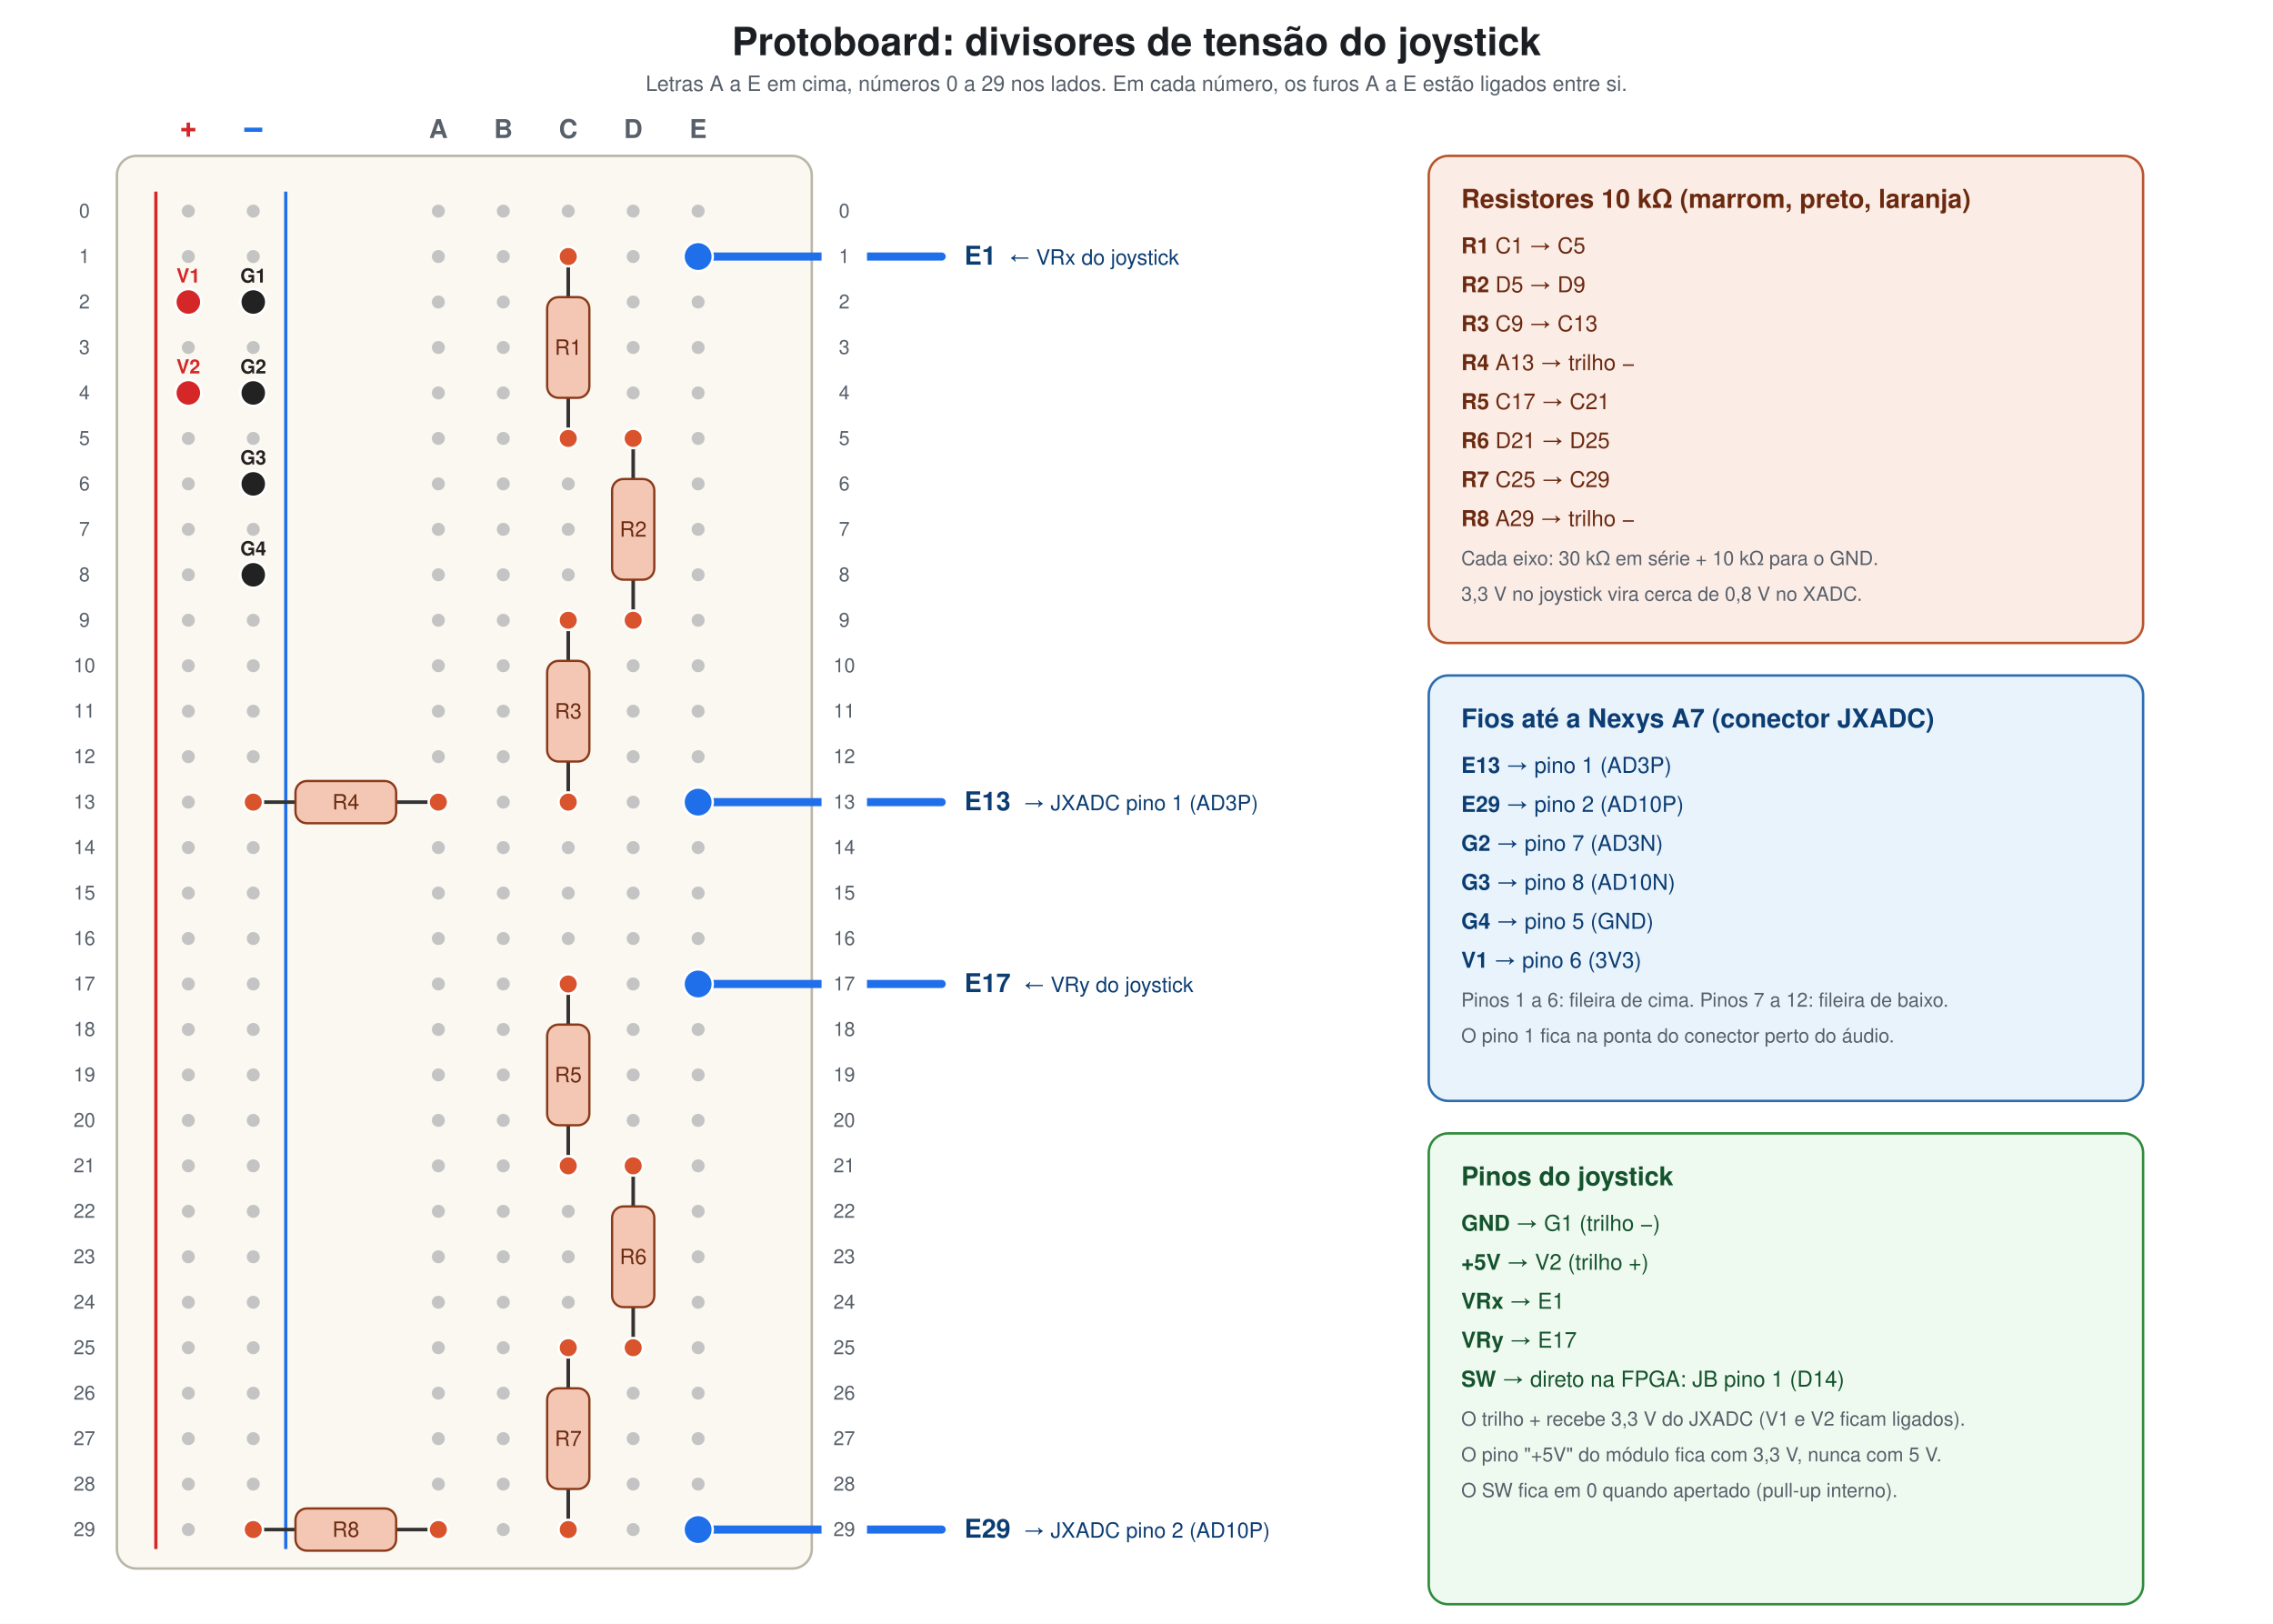
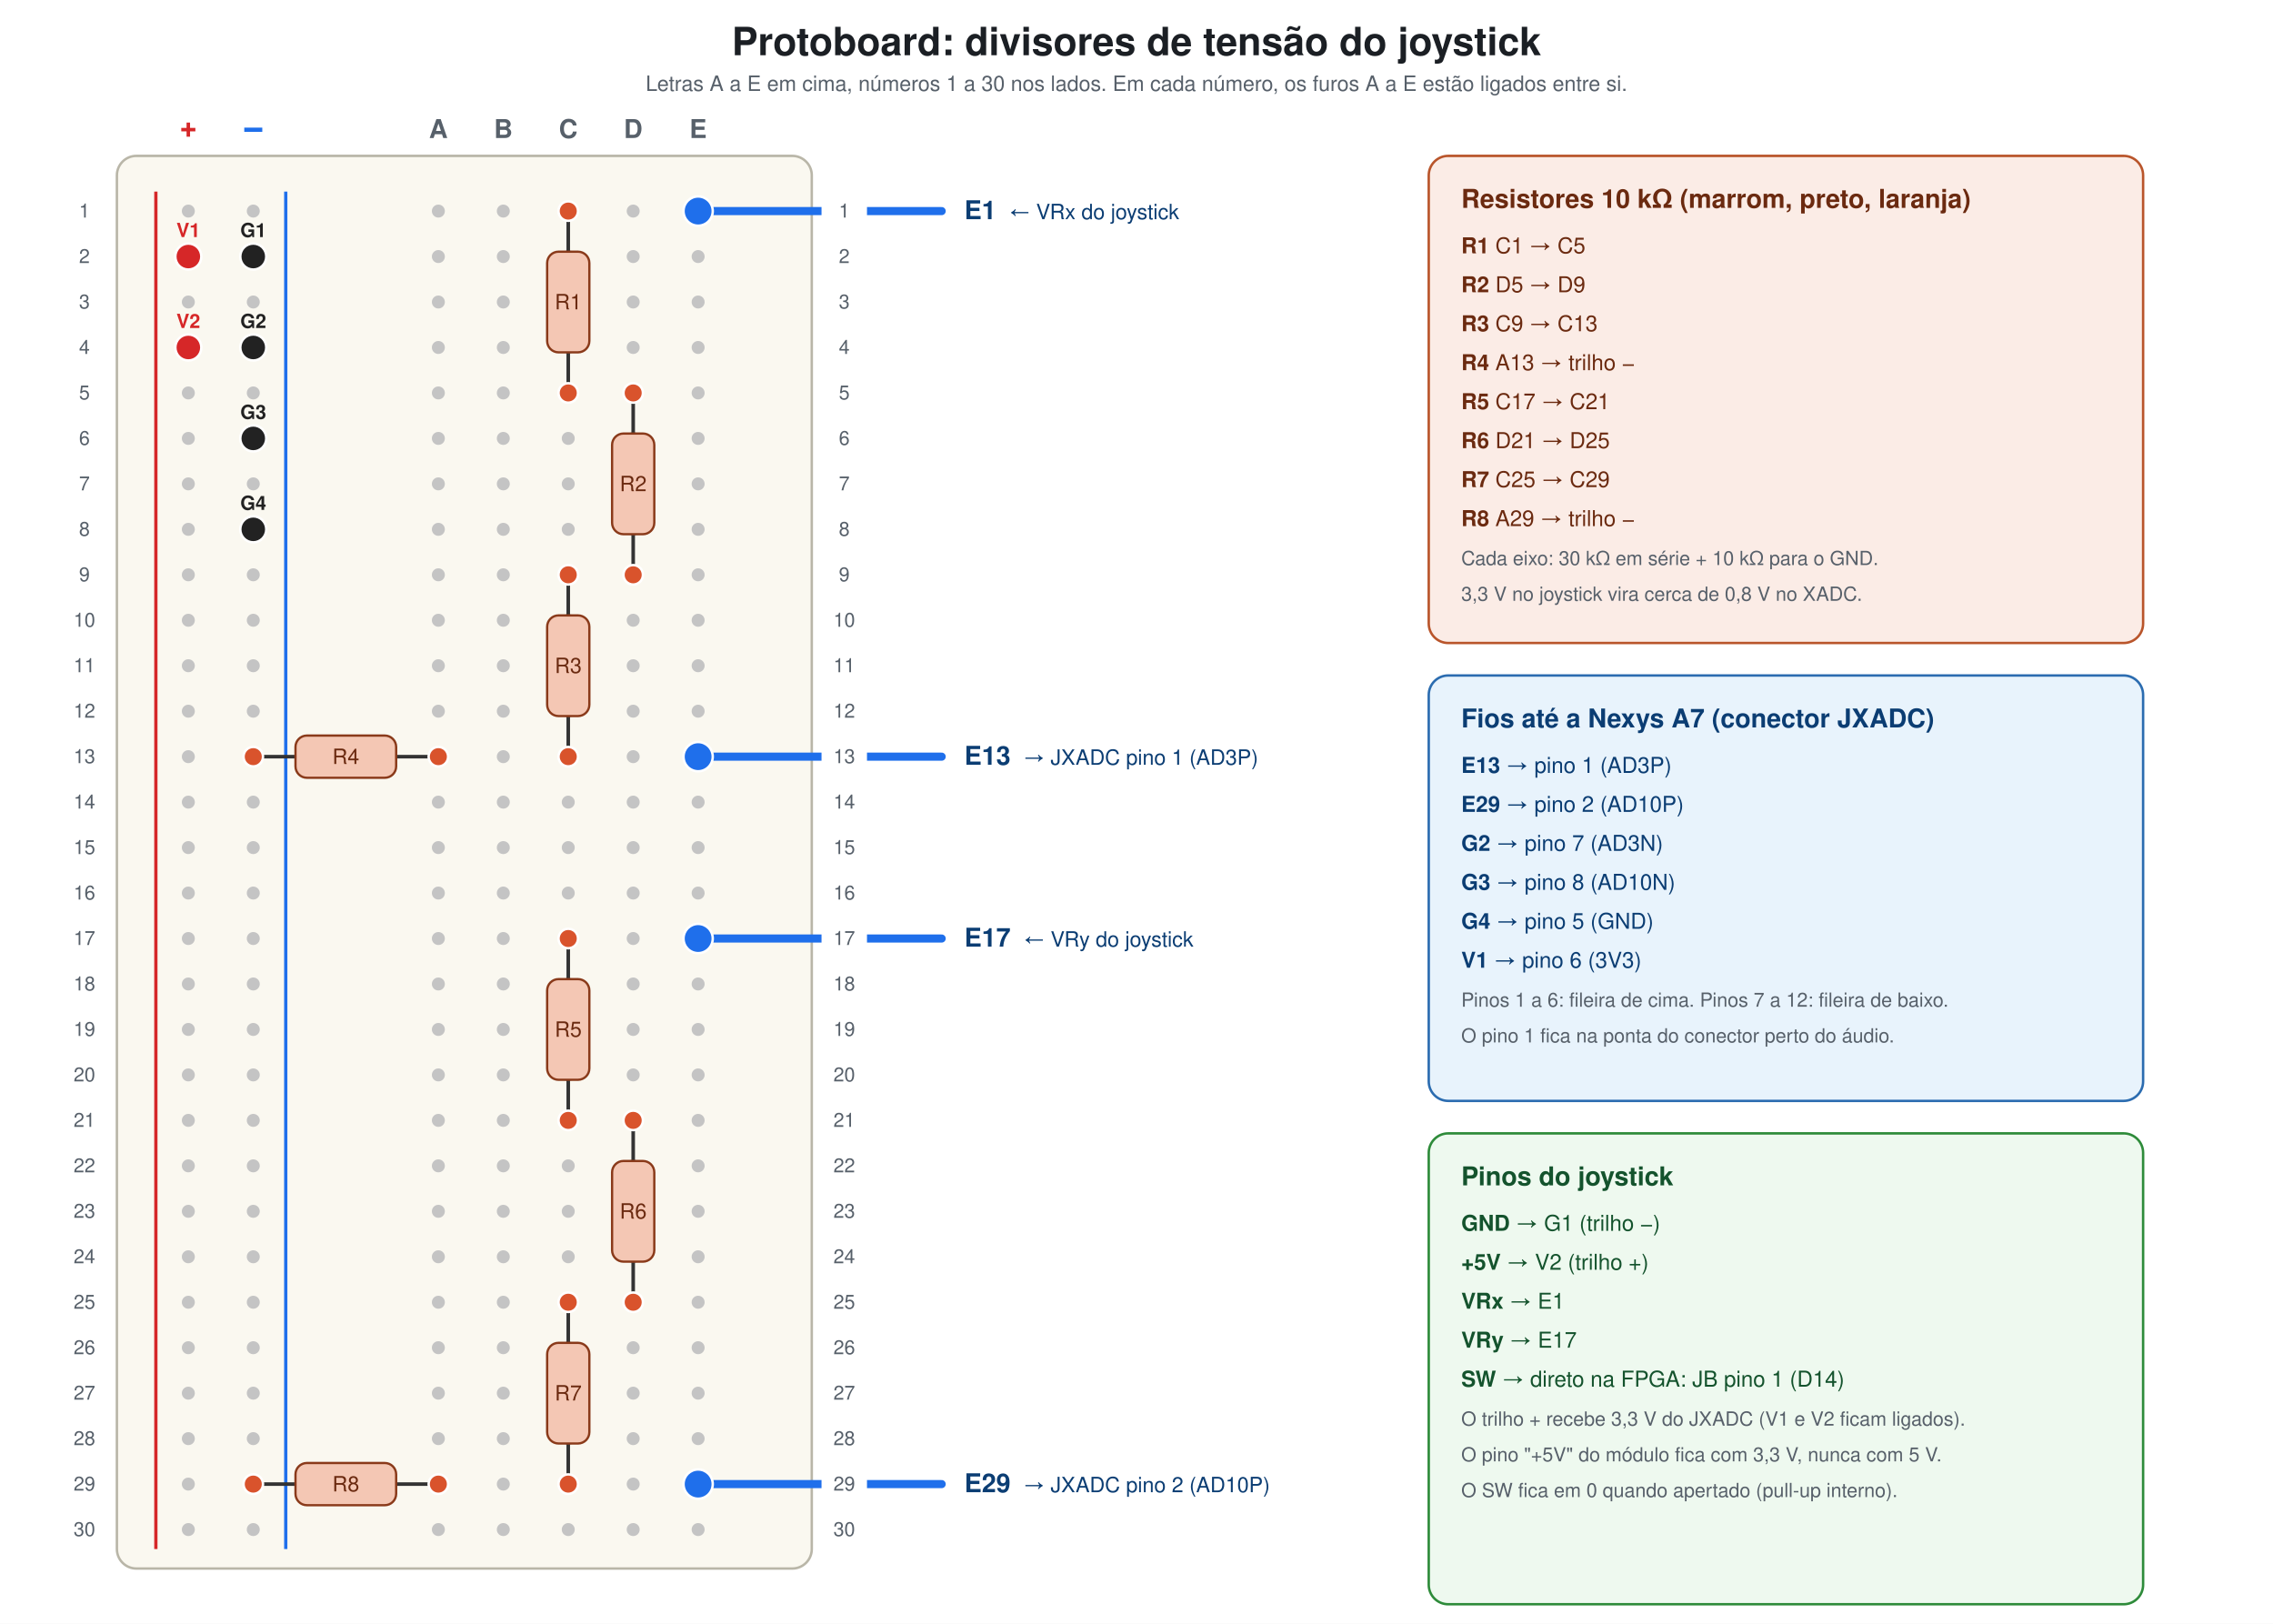
<svg xmlns="http://www.w3.org/2000/svg" viewBox="0 0 1400 1000" width="1400" height="1000" font-family="Segoe UI, Helvetica, Arial, sans-serif">
  <rect width="1400" height="1000" fill="#ffffff" />
  <text x="700.0" y="34" text-anchor="middle" font-size="24" font-weight="700" fill="#1b1f24">Protoboard: divisores de tensão do joystick</text>
-   <text x="700.0" y="56" text-anchor="middle" font-size="13" fill="#57606a">Letras A a E em cima, números 0 a 29 nos lados. Em cada número, os furos A a E estão ligados entre si.</text>
+   <text x="700.0" y="56" text-anchor="middle" font-size="13" fill="#57606a">Letras A a E em cima, números 1 a 30 nos lados. Em cada número, os furos A a E estão ligados entre si.</text>
  <rect x="72" y="96" width="428" height="870" rx="12" fill="#faf8f0" stroke="#b9b6a8" stroke-width="1.5" />
  <line x1="96" y1="118" x2="96" y2="954" stroke="#d62728" stroke-width="2" />
  <line x1="176" y1="118" x2="176" y2="954" stroke="#1f6feb" stroke-width="2" />
  <text x="116" y="84" text-anchor="middle" font-size="18" font-weight="700" fill="#d62728">+</text>
  <text x="156" y="85" text-anchor="middle" font-size="22" font-weight="700" fill="#1f6feb">−</text>
  <text x="270" y="85" text-anchor="middle" font-size="16" font-weight="700" fill="#57606a">A</text>
  <text x="310" y="85" text-anchor="middle" font-size="16" font-weight="700" fill="#57606a">B</text>
  <text x="350" y="85" text-anchor="middle" font-size="16" font-weight="700" fill="#57606a">C</text>
  <text x="390" y="85" text-anchor="middle" font-size="16" font-weight="700" fill="#57606a">D</text>
  <text x="430" y="85" text-anchor="middle" font-size="16" font-weight="700" fill="#57606a">E</text>
  <circle cx="116" cy="130" r="4" fill="#c4c4c4" />
  <circle cx="156" cy="130" r="4" fill="#c4c4c4" />
  <circle cx="270" cy="130" r="4" fill="#c4c4c4" />
  <circle cx="310" cy="130" r="4" fill="#c4c4c4" />
  <circle cx="350" cy="130" r="4" fill="#c4c4c4" />
  <circle cx="390" cy="130" r="4" fill="#c4c4c4" />
  <circle cx="430" cy="130" r="4" fill="#c4c4c4" />
-   <text x="52" y="134" text-anchor="middle" font-size="12" fill="#57606a">0</text>
+   <text x="52" y="134" text-anchor="middle" font-size="12" fill="#57606a">1</text>
  <circle cx="116" cy="158" r="4" fill="#c4c4c4" />
  <circle cx="156" cy="158" r="4" fill="#c4c4c4" />
  <circle cx="270" cy="158" r="4" fill="#c4c4c4" />
  <circle cx="310" cy="158" r="4" fill="#c4c4c4" />
  <circle cx="350" cy="158" r="4" fill="#c4c4c4" />
  <circle cx="390" cy="158" r="4" fill="#c4c4c4" />
  <circle cx="430" cy="158" r="4" fill="#c4c4c4" />
-   <text x="52" y="162" text-anchor="middle" font-size="12" fill="#57606a">1</text>
+   <text x="52" y="162" text-anchor="middle" font-size="12" fill="#57606a">2</text>
  <circle cx="116" cy="186" r="4" fill="#c4c4c4" />
  <circle cx="156" cy="186" r="4" fill="#c4c4c4" />
  <circle cx="270" cy="186" r="4" fill="#c4c4c4" />
  <circle cx="310" cy="186" r="4" fill="#c4c4c4" />
  <circle cx="350" cy="186" r="4" fill="#c4c4c4" />
  <circle cx="390" cy="186" r="4" fill="#c4c4c4" />
  <circle cx="430" cy="186" r="4" fill="#c4c4c4" />
-   <text x="52" y="190" text-anchor="middle" font-size="12" fill="#57606a">2</text>
+   <text x="52" y="190" text-anchor="middle" font-size="12" fill="#57606a">3</text>
  <circle cx="116" cy="214" r="4" fill="#c4c4c4" />
  <circle cx="156" cy="214" r="4" fill="#c4c4c4" />
  <circle cx="270" cy="214" r="4" fill="#c4c4c4" />
  <circle cx="310" cy="214" r="4" fill="#c4c4c4" />
  <circle cx="350" cy="214" r="4" fill="#c4c4c4" />
  <circle cx="390" cy="214" r="4" fill="#c4c4c4" />
  <circle cx="430" cy="214" r="4" fill="#c4c4c4" />
-   <text x="52" y="218" text-anchor="middle" font-size="12" fill="#57606a">3</text>
+   <text x="52" y="218" text-anchor="middle" font-size="12" fill="#57606a">4</text>
  <circle cx="116" cy="242" r="4" fill="#c4c4c4" />
  <circle cx="156" cy="242" r="4" fill="#c4c4c4" />
  <circle cx="270" cy="242" r="4" fill="#c4c4c4" />
  <circle cx="310" cy="242" r="4" fill="#c4c4c4" />
  <circle cx="350" cy="242" r="4" fill="#c4c4c4" />
  <circle cx="390" cy="242" r="4" fill="#c4c4c4" />
  <circle cx="430" cy="242" r="4" fill="#c4c4c4" />
-   <text x="52" y="246" text-anchor="middle" font-size="12" fill="#57606a">4</text>
+   <text x="52" y="246" text-anchor="middle" font-size="12" fill="#57606a">5</text>
  <circle cx="116" cy="270" r="4" fill="#c4c4c4" />
  <circle cx="156" cy="270" r="4" fill="#c4c4c4" />
  <circle cx="270" cy="270" r="4" fill="#c4c4c4" />
  <circle cx="310" cy="270" r="4" fill="#c4c4c4" />
  <circle cx="350" cy="270" r="4" fill="#c4c4c4" />
  <circle cx="390" cy="270" r="4" fill="#c4c4c4" />
  <circle cx="430" cy="270" r="4" fill="#c4c4c4" />
-   <text x="52" y="274" text-anchor="middle" font-size="12" fill="#57606a">5</text>
+   <text x="52" y="274" text-anchor="middle" font-size="12" fill="#57606a">6</text>
  <circle cx="116" cy="298" r="4" fill="#c4c4c4" />
  <circle cx="156" cy="298" r="4" fill="#c4c4c4" />
  <circle cx="270" cy="298" r="4" fill="#c4c4c4" />
  <circle cx="310" cy="298" r="4" fill="#c4c4c4" />
  <circle cx="350" cy="298" r="4" fill="#c4c4c4" />
  <circle cx="390" cy="298" r="4" fill="#c4c4c4" />
  <circle cx="430" cy="298" r="4" fill="#c4c4c4" />
-   <text x="52" y="302" text-anchor="middle" font-size="12" fill="#57606a">6</text>
+   <text x="52" y="302" text-anchor="middle" font-size="12" fill="#57606a">7</text>
  <circle cx="116" cy="326" r="4" fill="#c4c4c4" />
  <circle cx="156" cy="326" r="4" fill="#c4c4c4" />
  <circle cx="270" cy="326" r="4" fill="#c4c4c4" />
  <circle cx="310" cy="326" r="4" fill="#c4c4c4" />
  <circle cx="350" cy="326" r="4" fill="#c4c4c4" />
  <circle cx="390" cy="326" r="4" fill="#c4c4c4" />
  <circle cx="430" cy="326" r="4" fill="#c4c4c4" />
-   <text x="52" y="330" text-anchor="middle" font-size="12" fill="#57606a">7</text>
+   <text x="52" y="330" text-anchor="middle" font-size="12" fill="#57606a">8</text>
  <circle cx="116" cy="354" r="4" fill="#c4c4c4" />
  <circle cx="156" cy="354" r="4" fill="#c4c4c4" />
  <circle cx="270" cy="354" r="4" fill="#c4c4c4" />
  <circle cx="310" cy="354" r="4" fill="#c4c4c4" />
  <circle cx="350" cy="354" r="4" fill="#c4c4c4" />
  <circle cx="390" cy="354" r="4" fill="#c4c4c4" />
  <circle cx="430" cy="354" r="4" fill="#c4c4c4" />
-   <text x="52" y="358" text-anchor="middle" font-size="12" fill="#57606a">8</text>
+   <text x="52" y="358" text-anchor="middle" font-size="12" fill="#57606a">9</text>
  <circle cx="116" cy="382" r="4" fill="#c4c4c4" />
  <circle cx="156" cy="382" r="4" fill="#c4c4c4" />
  <circle cx="270" cy="382" r="4" fill="#c4c4c4" />
  <circle cx="310" cy="382" r="4" fill="#c4c4c4" />
  <circle cx="350" cy="382" r="4" fill="#c4c4c4" />
  <circle cx="390" cy="382" r="4" fill="#c4c4c4" />
  <circle cx="430" cy="382" r="4" fill="#c4c4c4" />
-   <text x="52" y="386" text-anchor="middle" font-size="12" fill="#57606a">9</text>
+   <text x="52" y="386" text-anchor="middle" font-size="12" fill="#57606a">10</text>
  <circle cx="116" cy="410" r="4" fill="#c4c4c4" />
  <circle cx="156" cy="410" r="4" fill="#c4c4c4" />
  <circle cx="270" cy="410" r="4" fill="#c4c4c4" />
  <circle cx="310" cy="410" r="4" fill="#c4c4c4" />
  <circle cx="350" cy="410" r="4" fill="#c4c4c4" />
  <circle cx="390" cy="410" r="4" fill="#c4c4c4" />
  <circle cx="430" cy="410" r="4" fill="#c4c4c4" />
-   <text x="52" y="414" text-anchor="middle" font-size="12" fill="#57606a">10</text>
+   <text x="52" y="414" text-anchor="middle" font-size="12" fill="#57606a">11</text>
  <circle cx="116" cy="438" r="4" fill="#c4c4c4" />
  <circle cx="156" cy="438" r="4" fill="#c4c4c4" />
  <circle cx="270" cy="438" r="4" fill="#c4c4c4" />
  <circle cx="310" cy="438" r="4" fill="#c4c4c4" />
  <circle cx="350" cy="438" r="4" fill="#c4c4c4" />
  <circle cx="390" cy="438" r="4" fill="#c4c4c4" />
  <circle cx="430" cy="438" r="4" fill="#c4c4c4" />
-   <text x="52" y="442" text-anchor="middle" font-size="12" fill="#57606a">11</text>
+   <text x="52" y="442" text-anchor="middle" font-size="12" fill="#57606a">12</text>
  <circle cx="116" cy="466" r="4" fill="#c4c4c4" />
  <circle cx="156" cy="466" r="4" fill="#c4c4c4" />
  <circle cx="270" cy="466" r="4" fill="#c4c4c4" />
  <circle cx="310" cy="466" r="4" fill="#c4c4c4" />
  <circle cx="350" cy="466" r="4" fill="#c4c4c4" />
  <circle cx="390" cy="466" r="4" fill="#c4c4c4" />
  <circle cx="430" cy="466" r="4" fill="#c4c4c4" />
-   <text x="52" y="470" text-anchor="middle" font-size="12" fill="#57606a">12</text>
+   <text x="52" y="470" text-anchor="middle" font-size="12" fill="#57606a">13</text>
  <circle cx="116" cy="494" r="4" fill="#c4c4c4" />
  <circle cx="156" cy="494" r="4" fill="#c4c4c4" />
  <circle cx="270" cy="494" r="4" fill="#c4c4c4" />
  <circle cx="310" cy="494" r="4" fill="#c4c4c4" />
  <circle cx="350" cy="494" r="4" fill="#c4c4c4" />
  <circle cx="390" cy="494" r="4" fill="#c4c4c4" />
  <circle cx="430" cy="494" r="4" fill="#c4c4c4" />
-   <text x="52" y="498" text-anchor="middle" font-size="12" fill="#57606a">13</text>
+   <text x="52" y="498" text-anchor="middle" font-size="12" fill="#57606a">14</text>
  <circle cx="116" cy="522" r="4" fill="#c4c4c4" />
  <circle cx="156" cy="522" r="4" fill="#c4c4c4" />
  <circle cx="270" cy="522" r="4" fill="#c4c4c4" />
  <circle cx="310" cy="522" r="4" fill="#c4c4c4" />
  <circle cx="350" cy="522" r="4" fill="#c4c4c4" />
  <circle cx="390" cy="522" r="4" fill="#c4c4c4" />
  <circle cx="430" cy="522" r="4" fill="#c4c4c4" />
-   <text x="52" y="526" text-anchor="middle" font-size="12" fill="#57606a">14</text>
+   <text x="52" y="526" text-anchor="middle" font-size="12" fill="#57606a">15</text>
  <circle cx="116" cy="550" r="4" fill="#c4c4c4" />
  <circle cx="156" cy="550" r="4" fill="#c4c4c4" />
  <circle cx="270" cy="550" r="4" fill="#c4c4c4" />
  <circle cx="310" cy="550" r="4" fill="#c4c4c4" />
  <circle cx="350" cy="550" r="4" fill="#c4c4c4" />
  <circle cx="390" cy="550" r="4" fill="#c4c4c4" />
  <circle cx="430" cy="550" r="4" fill="#c4c4c4" />
-   <text x="52" y="554" text-anchor="middle" font-size="12" fill="#57606a">15</text>
+   <text x="52" y="554" text-anchor="middle" font-size="12" fill="#57606a">16</text>
  <circle cx="116" cy="578" r="4" fill="#c4c4c4" />
  <circle cx="156" cy="578" r="4" fill="#c4c4c4" />
  <circle cx="270" cy="578" r="4" fill="#c4c4c4" />
  <circle cx="310" cy="578" r="4" fill="#c4c4c4" />
  <circle cx="350" cy="578" r="4" fill="#c4c4c4" />
  <circle cx="390" cy="578" r="4" fill="#c4c4c4" />
  <circle cx="430" cy="578" r="4" fill="#c4c4c4" />
-   <text x="52" y="582" text-anchor="middle" font-size="12" fill="#57606a">16</text>
+   <text x="52" y="582" text-anchor="middle" font-size="12" fill="#57606a">17</text>
  <circle cx="116" cy="606" r="4" fill="#c4c4c4" />
  <circle cx="156" cy="606" r="4" fill="#c4c4c4" />
  <circle cx="270" cy="606" r="4" fill="#c4c4c4" />
  <circle cx="310" cy="606" r="4" fill="#c4c4c4" />
  <circle cx="350" cy="606" r="4" fill="#c4c4c4" />
  <circle cx="390" cy="606" r="4" fill="#c4c4c4" />
  <circle cx="430" cy="606" r="4" fill="#c4c4c4" />
-   <text x="52" y="610" text-anchor="middle" font-size="12" fill="#57606a">17</text>
+   <text x="52" y="610" text-anchor="middle" font-size="12" fill="#57606a">18</text>
  <circle cx="116" cy="634" r="4" fill="#c4c4c4" />
  <circle cx="156" cy="634" r="4" fill="#c4c4c4" />
  <circle cx="270" cy="634" r="4" fill="#c4c4c4" />
  <circle cx="310" cy="634" r="4" fill="#c4c4c4" />
  <circle cx="350" cy="634" r="4" fill="#c4c4c4" />
  <circle cx="390" cy="634" r="4" fill="#c4c4c4" />
  <circle cx="430" cy="634" r="4" fill="#c4c4c4" />
-   <text x="52" y="638" text-anchor="middle" font-size="12" fill="#57606a">18</text>
+   <text x="52" y="638" text-anchor="middle" font-size="12" fill="#57606a">19</text>
  <circle cx="116" cy="662" r="4" fill="#c4c4c4" />
  <circle cx="156" cy="662" r="4" fill="#c4c4c4" />
  <circle cx="270" cy="662" r="4" fill="#c4c4c4" />
  <circle cx="310" cy="662" r="4" fill="#c4c4c4" />
  <circle cx="350" cy="662" r="4" fill="#c4c4c4" />
  <circle cx="390" cy="662" r="4" fill="#c4c4c4" />
  <circle cx="430" cy="662" r="4" fill="#c4c4c4" />
-   <text x="52" y="666" text-anchor="middle" font-size="12" fill="#57606a">19</text>
+   <text x="52" y="666" text-anchor="middle" font-size="12" fill="#57606a">20</text>
  <circle cx="116" cy="690" r="4" fill="#c4c4c4" />
  <circle cx="156" cy="690" r="4" fill="#c4c4c4" />
  <circle cx="270" cy="690" r="4" fill="#c4c4c4" />
  <circle cx="310" cy="690" r="4" fill="#c4c4c4" />
  <circle cx="350" cy="690" r="4" fill="#c4c4c4" />
  <circle cx="390" cy="690" r="4" fill="#c4c4c4" />
  <circle cx="430" cy="690" r="4" fill="#c4c4c4" />
-   <text x="52" y="694" text-anchor="middle" font-size="12" fill="#57606a">20</text>
+   <text x="52" y="694" text-anchor="middle" font-size="12" fill="#57606a">21</text>
  <circle cx="116" cy="718" r="4" fill="#c4c4c4" />
  <circle cx="156" cy="718" r="4" fill="#c4c4c4" />
  <circle cx="270" cy="718" r="4" fill="#c4c4c4" />
  <circle cx="310" cy="718" r="4" fill="#c4c4c4" />
  <circle cx="350" cy="718" r="4" fill="#c4c4c4" />
  <circle cx="390" cy="718" r="4" fill="#c4c4c4" />
  <circle cx="430" cy="718" r="4" fill="#c4c4c4" />
-   <text x="52" y="722" text-anchor="middle" font-size="12" fill="#57606a">21</text>
+   <text x="52" y="722" text-anchor="middle" font-size="12" fill="#57606a">22</text>
  <circle cx="116" cy="746" r="4" fill="#c4c4c4" />
  <circle cx="156" cy="746" r="4" fill="#c4c4c4" />
  <circle cx="270" cy="746" r="4" fill="#c4c4c4" />
  <circle cx="310" cy="746" r="4" fill="#c4c4c4" />
  <circle cx="350" cy="746" r="4" fill="#c4c4c4" />
  <circle cx="390" cy="746" r="4" fill="#c4c4c4" />
  <circle cx="430" cy="746" r="4" fill="#c4c4c4" />
-   <text x="52" y="750" text-anchor="middle" font-size="12" fill="#57606a">22</text>
+   <text x="52" y="750" text-anchor="middle" font-size="12" fill="#57606a">23</text>
  <circle cx="116" cy="774" r="4" fill="#c4c4c4" />
  <circle cx="156" cy="774" r="4" fill="#c4c4c4" />
  <circle cx="270" cy="774" r="4" fill="#c4c4c4" />
  <circle cx="310" cy="774" r="4" fill="#c4c4c4" />
  <circle cx="350" cy="774" r="4" fill="#c4c4c4" />
  <circle cx="390" cy="774" r="4" fill="#c4c4c4" />
  <circle cx="430" cy="774" r="4" fill="#c4c4c4" />
-   <text x="52" y="778" text-anchor="middle" font-size="12" fill="#57606a">23</text>
+   <text x="52" y="778" text-anchor="middle" font-size="12" fill="#57606a">24</text>
  <circle cx="116" cy="802" r="4" fill="#c4c4c4" />
  <circle cx="156" cy="802" r="4" fill="#c4c4c4" />
  <circle cx="270" cy="802" r="4" fill="#c4c4c4" />
  <circle cx="310" cy="802" r="4" fill="#c4c4c4" />
  <circle cx="350" cy="802" r="4" fill="#c4c4c4" />
  <circle cx="390" cy="802" r="4" fill="#c4c4c4" />
  <circle cx="430" cy="802" r="4" fill="#c4c4c4" />
-   <text x="52" y="806" text-anchor="middle" font-size="12" fill="#57606a">24</text>
+   <text x="52" y="806" text-anchor="middle" font-size="12" fill="#57606a">25</text>
  <circle cx="116" cy="830" r="4" fill="#c4c4c4" />
  <circle cx="156" cy="830" r="4" fill="#c4c4c4" />
  <circle cx="270" cy="830" r="4" fill="#c4c4c4" />
  <circle cx="310" cy="830" r="4" fill="#c4c4c4" />
  <circle cx="350" cy="830" r="4" fill="#c4c4c4" />
  <circle cx="390" cy="830" r="4" fill="#c4c4c4" />
  <circle cx="430" cy="830" r="4" fill="#c4c4c4" />
-   <text x="52" y="834" text-anchor="middle" font-size="12" fill="#57606a">25</text>
+   <text x="52" y="834" text-anchor="middle" font-size="12" fill="#57606a">26</text>
  <circle cx="116" cy="858" r="4" fill="#c4c4c4" />
  <circle cx="156" cy="858" r="4" fill="#c4c4c4" />
  <circle cx="270" cy="858" r="4" fill="#c4c4c4" />
  <circle cx="310" cy="858" r="4" fill="#c4c4c4" />
  <circle cx="350" cy="858" r="4" fill="#c4c4c4" />
  <circle cx="390" cy="858" r="4" fill="#c4c4c4" />
  <circle cx="430" cy="858" r="4" fill="#c4c4c4" />
-   <text x="52" y="862" text-anchor="middle" font-size="12" fill="#57606a">26</text>
+   <text x="52" y="862" text-anchor="middle" font-size="12" fill="#57606a">27</text>
  <circle cx="116" cy="886" r="4" fill="#c4c4c4" />
  <circle cx="156" cy="886" r="4" fill="#c4c4c4" />
  <circle cx="270" cy="886" r="4" fill="#c4c4c4" />
  <circle cx="310" cy="886" r="4" fill="#c4c4c4" />
  <circle cx="350" cy="886" r="4" fill="#c4c4c4" />
  <circle cx="390" cy="886" r="4" fill="#c4c4c4" />
  <circle cx="430" cy="886" r="4" fill="#c4c4c4" />
-   <text x="52" y="890" text-anchor="middle" font-size="12" fill="#57606a">27</text>
+   <text x="52" y="890" text-anchor="middle" font-size="12" fill="#57606a">28</text>
  <circle cx="116" cy="914" r="4" fill="#c4c4c4" />
  <circle cx="156" cy="914" r="4" fill="#c4c4c4" />
  <circle cx="270" cy="914" r="4" fill="#c4c4c4" />
  <circle cx="310" cy="914" r="4" fill="#c4c4c4" />
  <circle cx="350" cy="914" r="4" fill="#c4c4c4" />
  <circle cx="390" cy="914" r="4" fill="#c4c4c4" />
  <circle cx="430" cy="914" r="4" fill="#c4c4c4" />
-   <text x="52" y="918" text-anchor="middle" font-size="12" fill="#57606a">28</text>
+   <text x="52" y="918" text-anchor="middle" font-size="12" fill="#57606a">29</text>
  <circle cx="116" cy="942" r="4" fill="#c4c4c4" />
  <circle cx="156" cy="942" r="4" fill="#c4c4c4" />
  <circle cx="270" cy="942" r="4" fill="#c4c4c4" />
  <circle cx="310" cy="942" r="4" fill="#c4c4c4" />
  <circle cx="350" cy="942" r="4" fill="#c4c4c4" />
  <circle cx="390" cy="942" r="4" fill="#c4c4c4" />
  <circle cx="430" cy="942" r="4" fill="#c4c4c4" />
-   <text x="52" y="946" text-anchor="middle" font-size="12" fill="#57606a">29</text>
-   <line x1="350" y1="158" x2="350" y2="270" stroke="#333" stroke-width="2.2" />
-   <rect x="337" y="183.0" width="26" height="62" rx="7" fill="#f4c7b4" stroke="#8a3a1a" stroke-width="1.4" />
-   <text x="350" y="218.5" text-anchor="middle" font-size="13" fill="#6b2a10">R1</text>
-   <circle cx="350" cy="158" r="6" fill="#d9532c" stroke="#ffffff" stroke-width="1.5" />
-   <circle cx="350" cy="270" r="6" fill="#d9532c" stroke="#ffffff" stroke-width="1.5" />
-   <line x1="390" y1="270" x2="390" y2="382" stroke="#333" stroke-width="2.2" />
-   <rect x="377" y="295.0" width="26" height="62" rx="7" fill="#f4c7b4" stroke="#8a3a1a" stroke-width="1.4" />
-   <text x="390" y="330.5" text-anchor="middle" font-size="13" fill="#6b2a10">R2</text>
-   <circle cx="390" cy="270" r="6" fill="#d9532c" stroke="#ffffff" stroke-width="1.5" />
-   <circle cx="390" cy="382" r="6" fill="#d9532c" stroke="#ffffff" stroke-width="1.5" />
-   <line x1="350" y1="382" x2="350" y2="494" stroke="#333" stroke-width="2.2" />
-   <rect x="337" y="407.0" width="26" height="62" rx="7" fill="#f4c7b4" stroke="#8a3a1a" stroke-width="1.4" />
-   <text x="350" y="442.5" text-anchor="middle" font-size="13" fill="#6b2a10">R3</text>
-   <circle cx="350" cy="382" r="6" fill="#d9532c" stroke="#ffffff" stroke-width="1.5" />
-   <circle cx="350" cy="494" r="6" fill="#d9532c" stroke="#ffffff" stroke-width="1.5" />
-   <line x1="156" y1="494" x2="270" y2="494" stroke="#333" stroke-width="2.2" />
-   <rect x="182.0" y="481" width="62" height="26" rx="7" fill="#f4c7b4" stroke="#8a3a1a" stroke-width="1.4" />
-   <text x="213.0" y="498.5" text-anchor="middle" font-size="13" fill="#6b2a10">R4</text>
-   <circle cx="270" cy="494" r="6" fill="#d9532c" stroke="#ffffff" stroke-width="1.5" />
-   <circle cx="156" cy="494" r="6" fill="#d9532c" stroke="#ffffff" stroke-width="1.5" />
-   <line x1="350" y1="606" x2="350" y2="718" stroke="#333" stroke-width="2.2" />
-   <rect x="337" y="631.0" width="26" height="62" rx="7" fill="#f4c7b4" stroke="#8a3a1a" stroke-width="1.4" />
-   <text x="350" y="666.5" text-anchor="middle" font-size="13" fill="#6b2a10">R5</text>
-   <circle cx="350" cy="606" r="6" fill="#d9532c" stroke="#ffffff" stroke-width="1.5" />
-   <circle cx="350" cy="718" r="6" fill="#d9532c" stroke="#ffffff" stroke-width="1.5" />
-   <line x1="390" y1="718" x2="390" y2="830" stroke="#333" stroke-width="2.2" />
-   <rect x="377" y="743.0" width="26" height="62" rx="7" fill="#f4c7b4" stroke="#8a3a1a" stroke-width="1.4" />
-   <text x="390" y="778.5" text-anchor="middle" font-size="13" fill="#6b2a10">R6</text>
-   <circle cx="390" cy="718" r="6" fill="#d9532c" stroke="#ffffff" stroke-width="1.5" />
-   <circle cx="390" cy="830" r="6" fill="#d9532c" stroke="#ffffff" stroke-width="1.5" />
-   <line x1="350" y1="830" x2="350" y2="942" stroke="#333" stroke-width="2.2" />
-   <rect x="337" y="855.0" width="26" height="62" rx="7" fill="#f4c7b4" stroke="#8a3a1a" stroke-width="1.4" />
-   <text x="350" y="890.5" text-anchor="middle" font-size="13" fill="#6b2a10">R7</text>
-   <circle cx="350" cy="830" r="6" fill="#d9532c" stroke="#ffffff" stroke-width="1.5" />
-   <circle cx="350" cy="942" r="6" fill="#d9532c" stroke="#ffffff" stroke-width="1.5" />
-   <line x1="156" y1="942" x2="270" y2="942" stroke="#333" stroke-width="2.2" />
-   <rect x="182.0" y="929" width="62" height="26" rx="7" fill="#f4c7b4" stroke="#8a3a1a" stroke-width="1.4" />
-   <text x="213.0" y="946.5" text-anchor="middle" font-size="13" fill="#6b2a10">R8</text>
-   <circle cx="270" cy="942" r="6" fill="#d9532c" stroke="#ffffff" stroke-width="1.5" />
-   <circle cx="156" cy="942" r="6" fill="#d9532c" stroke="#ffffff" stroke-width="1.5" />
-   <line x1="430" y1="158" x2="580" y2="158" stroke="#1f6feb" stroke-width="5" stroke-linecap="round" />
-   <circle cx="430" cy="158" r="9" fill="#1f6feb" stroke="#ffffff" stroke-width="1.5" />
-   <text x="594" y="163" font-size="16" font-weight="700" fill="#0b3d73">E1<tspan font-size="13" font-weight="400" dx="8">← VRx do joystick</tspan>
+   <text x="52" y="946" text-anchor="middle" font-size="12" fill="#57606a">30</text>
+   <line x1="350" y1="130" x2="350" y2="242" stroke="#333" stroke-width="2.2" />
+   <rect x="337" y="155.0" width="26" height="62" rx="7" fill="#f4c7b4" stroke="#8a3a1a" stroke-width="1.4" />
+   <text x="350" y="190.5" text-anchor="middle" font-size="13" fill="#6b2a10">R1</text>
+   <circle cx="350" cy="130" r="6" fill="#d9532c" stroke="#ffffff" stroke-width="1.5" />
+   <circle cx="350" cy="242" r="6" fill="#d9532c" stroke="#ffffff" stroke-width="1.5" />
+   <line x1="390" y1="242" x2="390" y2="354" stroke="#333" stroke-width="2.2" />
+   <rect x="377" y="267.0" width="26" height="62" rx="7" fill="#f4c7b4" stroke="#8a3a1a" stroke-width="1.4" />
+   <text x="390" y="302.5" text-anchor="middle" font-size="13" fill="#6b2a10">R2</text>
+   <circle cx="390" cy="242" r="6" fill="#d9532c" stroke="#ffffff" stroke-width="1.5" />
+   <circle cx="390" cy="354" r="6" fill="#d9532c" stroke="#ffffff" stroke-width="1.5" />
+   <line x1="350" y1="354" x2="350" y2="466" stroke="#333" stroke-width="2.2" />
+   <rect x="337" y="379.0" width="26" height="62" rx="7" fill="#f4c7b4" stroke="#8a3a1a" stroke-width="1.4" />
+   <text x="350" y="414.5" text-anchor="middle" font-size="13" fill="#6b2a10">R3</text>
+   <circle cx="350" cy="354" r="6" fill="#d9532c" stroke="#ffffff" stroke-width="1.5" />
+   <circle cx="350" cy="466" r="6" fill="#d9532c" stroke="#ffffff" stroke-width="1.5" />
+   <line x1="156" y1="466" x2="270" y2="466" stroke="#333" stroke-width="2.2" />
+   <rect x="182.0" y="453" width="62" height="26" rx="7" fill="#f4c7b4" stroke="#8a3a1a" stroke-width="1.4" />
+   <text x="213.0" y="470.5" text-anchor="middle" font-size="13" fill="#6b2a10">R4</text>
+   <circle cx="270" cy="466" r="6" fill="#d9532c" stroke="#ffffff" stroke-width="1.5" />
+   <circle cx="156" cy="466" r="6" fill="#d9532c" stroke="#ffffff" stroke-width="1.5" />
+   <line x1="350" y1="578" x2="350" y2="690" stroke="#333" stroke-width="2.2" />
+   <rect x="337" y="603.0" width="26" height="62" rx="7" fill="#f4c7b4" stroke="#8a3a1a" stroke-width="1.4" />
+   <text x="350" y="638.5" text-anchor="middle" font-size="13" fill="#6b2a10">R5</text>
+   <circle cx="350" cy="578" r="6" fill="#d9532c" stroke="#ffffff" stroke-width="1.5" />
+   <circle cx="350" cy="690" r="6" fill="#d9532c" stroke="#ffffff" stroke-width="1.5" />
+   <line x1="390" y1="690" x2="390" y2="802" stroke="#333" stroke-width="2.2" />
+   <rect x="377" y="715.0" width="26" height="62" rx="7" fill="#f4c7b4" stroke="#8a3a1a" stroke-width="1.4" />
+   <text x="390" y="750.5" text-anchor="middle" font-size="13" fill="#6b2a10">R6</text>
+   <circle cx="390" cy="690" r="6" fill="#d9532c" stroke="#ffffff" stroke-width="1.5" />
+   <circle cx="390" cy="802" r="6" fill="#d9532c" stroke="#ffffff" stroke-width="1.5" />
+   <line x1="350" y1="802" x2="350" y2="914" stroke="#333" stroke-width="2.2" />
+   <rect x="337" y="827.0" width="26" height="62" rx="7" fill="#f4c7b4" stroke="#8a3a1a" stroke-width="1.4" />
+   <text x="350" y="862.5" text-anchor="middle" font-size="13" fill="#6b2a10">R7</text>
+   <circle cx="350" cy="802" r="6" fill="#d9532c" stroke="#ffffff" stroke-width="1.5" />
+   <circle cx="350" cy="914" r="6" fill="#d9532c" stroke="#ffffff" stroke-width="1.5" />
+   <line x1="156" y1="914" x2="270" y2="914" stroke="#333" stroke-width="2.2" />
+   <rect x="182.0" y="901" width="62" height="26" rx="7" fill="#f4c7b4" stroke="#8a3a1a" stroke-width="1.4" />
+   <text x="213.0" y="918.5" text-anchor="middle" font-size="13" fill="#6b2a10">R8</text>
+   <circle cx="270" cy="914" r="6" fill="#d9532c" stroke="#ffffff" stroke-width="1.5" />
+   <circle cx="156" cy="914" r="6" fill="#d9532c" stroke="#ffffff" stroke-width="1.5" />
+   <line x1="430" y1="130" x2="580" y2="130" stroke="#1f6feb" stroke-width="5" stroke-linecap="round" />
+   <circle cx="430" cy="130" r="9" fill="#1f6feb" stroke="#ffffff" stroke-width="1.5" />
+   <text x="594" y="135" font-size="16" font-weight="700" fill="#0b3d73">E1<tspan font-size="13" font-weight="400" dx="8">← VRx do joystick</tspan>
  </text>
-   <line x1="430" y1="494" x2="580" y2="494" stroke="#1f6feb" stroke-width="5" stroke-linecap="round" />
-   <circle cx="430" cy="494" r="9" fill="#1f6feb" stroke="#ffffff" stroke-width="1.5" />
-   <text x="594" y="499" font-size="16" font-weight="700" fill="#0b3d73">E13<tspan font-size="13" font-weight="400" dx="8">→ JXADC pino 1 (AD3P)</tspan>
+   <line x1="430" y1="466" x2="580" y2="466" stroke="#1f6feb" stroke-width="5" stroke-linecap="round" />
+   <circle cx="430" cy="466" r="9" fill="#1f6feb" stroke="#ffffff" stroke-width="1.5" />
+   <text x="594" y="471" font-size="16" font-weight="700" fill="#0b3d73">E13<tspan font-size="13" font-weight="400" dx="8">→ JXADC pino 1 (AD3P)</tspan>
  </text>
-   <line x1="430" y1="606" x2="580" y2="606" stroke="#1f6feb" stroke-width="5" stroke-linecap="round" />
-   <circle cx="430" cy="606" r="9" fill="#1f6feb" stroke="#ffffff" stroke-width="1.5" />
-   <text x="594" y="611" font-size="16" font-weight="700" fill="#0b3d73">E17<tspan font-size="13" font-weight="400" dx="8">← VRy do joystick</tspan>
+   <line x1="430" y1="578" x2="580" y2="578" stroke="#1f6feb" stroke-width="5" stroke-linecap="round" />
+   <circle cx="430" cy="578" r="9" fill="#1f6feb" stroke="#ffffff" stroke-width="1.5" />
+   <text x="594" y="583" font-size="16" font-weight="700" fill="#0b3d73">E17<tspan font-size="13" font-weight="400" dx="8">← VRy do joystick</tspan>
  </text>
-   <line x1="430" y1="942" x2="580" y2="942" stroke="#1f6feb" stroke-width="5" stroke-linecap="round" />
-   <circle cx="430" cy="942" r="9" fill="#1f6feb" stroke="#ffffff" stroke-width="1.5" />
-   <text x="594" y="947" font-size="16" font-weight="700" fill="#0b3d73">E29<tspan font-size="13" font-weight="400" dx="8">→ JXADC pino 2 (AD10P)</tspan>
+   <line x1="430" y1="914" x2="580" y2="914" stroke="#1f6feb" stroke-width="5" stroke-linecap="round" />
+   <circle cx="430" cy="914" r="9" fill="#1f6feb" stroke="#ffffff" stroke-width="1.5" />
+   <text x="594" y="919" font-size="16" font-weight="700" fill="#0b3d73">E29<tspan font-size="13" font-weight="400" dx="8">→ JXADC pino 2 (AD10P)</tspan>
  </text>
  <rect x="506" y="121" width="28" height="18" rx="4" fill="#ffffff" />
-   <text x="520" y="134" text-anchor="middle" font-size="12" fill="#57606a">0</text>
+   <text x="520" y="134" text-anchor="middle" font-size="12" fill="#57606a">1</text>
  <rect x="506" y="149" width="28" height="18" rx="4" fill="#ffffff" />
-   <text x="520" y="162" text-anchor="middle" font-size="12" fill="#57606a">1</text>
+   <text x="520" y="162" text-anchor="middle" font-size="12" fill="#57606a">2</text>
  <rect x="506" y="177" width="28" height="18" rx="4" fill="#ffffff" />
-   <text x="520" y="190" text-anchor="middle" font-size="12" fill="#57606a">2</text>
+   <text x="520" y="190" text-anchor="middle" font-size="12" fill="#57606a">3</text>
  <rect x="506" y="205" width="28" height="18" rx="4" fill="#ffffff" />
-   <text x="520" y="218" text-anchor="middle" font-size="12" fill="#57606a">3</text>
+   <text x="520" y="218" text-anchor="middle" font-size="12" fill="#57606a">4</text>
  <rect x="506" y="233" width="28" height="18" rx="4" fill="#ffffff" />
-   <text x="520" y="246" text-anchor="middle" font-size="12" fill="#57606a">4</text>
+   <text x="520" y="246" text-anchor="middle" font-size="12" fill="#57606a">5</text>
  <rect x="506" y="261" width="28" height="18" rx="4" fill="#ffffff" />
-   <text x="520" y="274" text-anchor="middle" font-size="12" fill="#57606a">5</text>
+   <text x="520" y="274" text-anchor="middle" font-size="12" fill="#57606a">6</text>
  <rect x="506" y="289" width="28" height="18" rx="4" fill="#ffffff" />
-   <text x="520" y="302" text-anchor="middle" font-size="12" fill="#57606a">6</text>
+   <text x="520" y="302" text-anchor="middle" font-size="12" fill="#57606a">7</text>
  <rect x="506" y="317" width="28" height="18" rx="4" fill="#ffffff" />
-   <text x="520" y="330" text-anchor="middle" font-size="12" fill="#57606a">7</text>
+   <text x="520" y="330" text-anchor="middle" font-size="12" fill="#57606a">8</text>
  <rect x="506" y="345" width="28" height="18" rx="4" fill="#ffffff" />
-   <text x="520" y="358" text-anchor="middle" font-size="12" fill="#57606a">8</text>
+   <text x="520" y="358" text-anchor="middle" font-size="12" fill="#57606a">9</text>
  <rect x="506" y="373" width="28" height="18" rx="4" fill="#ffffff" />
-   <text x="520" y="386" text-anchor="middle" font-size="12" fill="#57606a">9</text>
+   <text x="520" y="386" text-anchor="middle" font-size="12" fill="#57606a">10</text>
  <rect x="506" y="401" width="28" height="18" rx="4" fill="#ffffff" />
-   <text x="520" y="414" text-anchor="middle" font-size="12" fill="#57606a">10</text>
+   <text x="520" y="414" text-anchor="middle" font-size="12" fill="#57606a">11</text>
  <rect x="506" y="429" width="28" height="18" rx="4" fill="#ffffff" />
-   <text x="520" y="442" text-anchor="middle" font-size="12" fill="#57606a">11</text>
+   <text x="520" y="442" text-anchor="middle" font-size="12" fill="#57606a">12</text>
  <rect x="506" y="457" width="28" height="18" rx="4" fill="#ffffff" />
-   <text x="520" y="470" text-anchor="middle" font-size="12" fill="#57606a">12</text>
+   <text x="520" y="470" text-anchor="middle" font-size="12" fill="#57606a">13</text>
  <rect x="506" y="485" width="28" height="18" rx="4" fill="#ffffff" />
-   <text x="520" y="498" text-anchor="middle" font-size="12" fill="#57606a">13</text>
+   <text x="520" y="498" text-anchor="middle" font-size="12" fill="#57606a">14</text>
  <rect x="506" y="513" width="28" height="18" rx="4" fill="#ffffff" />
-   <text x="520" y="526" text-anchor="middle" font-size="12" fill="#57606a">14</text>
+   <text x="520" y="526" text-anchor="middle" font-size="12" fill="#57606a">15</text>
  <rect x="506" y="541" width="28" height="18" rx="4" fill="#ffffff" />
-   <text x="520" y="554" text-anchor="middle" font-size="12" fill="#57606a">15</text>
+   <text x="520" y="554" text-anchor="middle" font-size="12" fill="#57606a">16</text>
  <rect x="506" y="569" width="28" height="18" rx="4" fill="#ffffff" />
-   <text x="520" y="582" text-anchor="middle" font-size="12" fill="#57606a">16</text>
+   <text x="520" y="582" text-anchor="middle" font-size="12" fill="#57606a">17</text>
  <rect x="506" y="597" width="28" height="18" rx="4" fill="#ffffff" />
-   <text x="520" y="610" text-anchor="middle" font-size="12" fill="#57606a">17</text>
+   <text x="520" y="610" text-anchor="middle" font-size="12" fill="#57606a">18</text>
  <rect x="506" y="625" width="28" height="18" rx="4" fill="#ffffff" />
-   <text x="520" y="638" text-anchor="middle" font-size="12" fill="#57606a">18</text>
+   <text x="520" y="638" text-anchor="middle" font-size="12" fill="#57606a">19</text>
  <rect x="506" y="653" width="28" height="18" rx="4" fill="#ffffff" />
-   <text x="520" y="666" text-anchor="middle" font-size="12" fill="#57606a">19</text>
+   <text x="520" y="666" text-anchor="middle" font-size="12" fill="#57606a">20</text>
  <rect x="506" y="681" width="28" height="18" rx="4" fill="#ffffff" />
-   <text x="520" y="694" text-anchor="middle" font-size="12" fill="#57606a">20</text>
+   <text x="520" y="694" text-anchor="middle" font-size="12" fill="#57606a">21</text>
  <rect x="506" y="709" width="28" height="18" rx="4" fill="#ffffff" />
-   <text x="520" y="722" text-anchor="middle" font-size="12" fill="#57606a">21</text>
+   <text x="520" y="722" text-anchor="middle" font-size="12" fill="#57606a">22</text>
  <rect x="506" y="737" width="28" height="18" rx="4" fill="#ffffff" />
-   <text x="520" y="750" text-anchor="middle" font-size="12" fill="#57606a">22</text>
+   <text x="520" y="750" text-anchor="middle" font-size="12" fill="#57606a">23</text>
  <rect x="506" y="765" width="28" height="18" rx="4" fill="#ffffff" />
-   <text x="520" y="778" text-anchor="middle" font-size="12" fill="#57606a">23</text>
+   <text x="520" y="778" text-anchor="middle" font-size="12" fill="#57606a">24</text>
  <rect x="506" y="793" width="28" height="18" rx="4" fill="#ffffff" />
-   <text x="520" y="806" text-anchor="middle" font-size="12" fill="#57606a">24</text>
+   <text x="520" y="806" text-anchor="middle" font-size="12" fill="#57606a">25</text>
  <rect x="506" y="821" width="28" height="18" rx="4" fill="#ffffff" />
-   <text x="520" y="834" text-anchor="middle" font-size="12" fill="#57606a">25</text>
+   <text x="520" y="834" text-anchor="middle" font-size="12" fill="#57606a">26</text>
  <rect x="506" y="849" width="28" height="18" rx="4" fill="#ffffff" />
-   <text x="520" y="862" text-anchor="middle" font-size="12" fill="#57606a">26</text>
+   <text x="520" y="862" text-anchor="middle" font-size="12" fill="#57606a">27</text>
  <rect x="506" y="877" width="28" height="18" rx="4" fill="#ffffff" />
-   <text x="520" y="890" text-anchor="middle" font-size="12" fill="#57606a">27</text>
+   <text x="520" y="890" text-anchor="middle" font-size="12" fill="#57606a">28</text>
  <rect x="506" y="905" width="28" height="18" rx="4" fill="#ffffff" />
-   <text x="520" y="918" text-anchor="middle" font-size="12" fill="#57606a">28</text>
+   <text x="520" y="918" text-anchor="middle" font-size="12" fill="#57606a">29</text>
  <rect x="506" y="933" width="28" height="18" rx="4" fill="#ffffff" />
-   <text x="520" y="946" text-anchor="middle" font-size="12" fill="#57606a">29</text>
-   <circle cx="156" cy="186" r="8" fill="#222" stroke="#ffffff" stroke-width="1.5" />
-   <text x="156" y="174" text-anchor="middle" font-size="12" font-weight="700" fill="#222">G1</text>
-   <circle cx="156" cy="242" r="8" fill="#222" stroke="#ffffff" stroke-width="1.5" />
-   <text x="156" y="230" text-anchor="middle" font-size="12" font-weight="700" fill="#222">G2</text>
-   <circle cx="156" cy="298" r="8" fill="#222" stroke="#ffffff" stroke-width="1.5" />
-   <text x="156" y="286" text-anchor="middle" font-size="12" font-weight="700" fill="#222">G3</text>
-   <circle cx="156" cy="354" r="8" fill="#222" stroke="#ffffff" stroke-width="1.5" />
-   <text x="156" y="342" text-anchor="middle" font-size="12" font-weight="700" fill="#222">G4</text>
-   <circle cx="116" cy="186" r="8" fill="#d62728" stroke="#ffffff" stroke-width="1.5" />
-   <text x="116" y="174" text-anchor="middle" font-size="12" font-weight="700" fill="#d62728">V1</text>
-   <circle cx="116" cy="242" r="8" fill="#d62728" stroke="#ffffff" stroke-width="1.5" />
-   <text x="116" y="230" text-anchor="middle" font-size="12" font-weight="700" fill="#d62728">V2</text>
+   <text x="520" y="946" text-anchor="middle" font-size="12" fill="#57606a">30</text>
+   <circle cx="156" cy="158" r="8" fill="#222" stroke="#ffffff" stroke-width="1.5" />
+   <text x="156" y="146" text-anchor="middle" font-size="12" font-weight="700" fill="#222">G1</text>
+   <circle cx="156" cy="214" r="8" fill="#222" stroke="#ffffff" stroke-width="1.5" />
+   <text x="156" y="202" text-anchor="middle" font-size="12" font-weight="700" fill="#222">G2</text>
+   <circle cx="156" cy="270" r="8" fill="#222" stroke="#ffffff" stroke-width="1.5" />
+   <text x="156" y="258" text-anchor="middle" font-size="12" font-weight="700" fill="#222">G3</text>
+   <circle cx="156" cy="326" r="8" fill="#222" stroke="#ffffff" stroke-width="1.5" />
+   <text x="156" y="314" text-anchor="middle" font-size="12" font-weight="700" fill="#222">G4</text>
+   <circle cx="116" cy="158" r="8" fill="#d62728" stroke="#ffffff" stroke-width="1.5" />
+   <text x="116" y="146" text-anchor="middle" font-size="12" font-weight="700" fill="#d62728">V1</text>
+   <circle cx="116" cy="214" r="8" fill="#d62728" stroke="#ffffff" stroke-width="1.5" />
+   <text x="116" y="202" text-anchor="middle" font-size="12" font-weight="700" fill="#d62728">V2</text>
  <rect x="880" y="96" width="440" height="300" rx="12" fill="#fbece6" stroke="#b9552b" stroke-width="1.5" />
  <text x="900" y="128" font-size="16" font-weight="700" fill="#6b2a10">Resistores 10 kΩ (marrom, preto, laranja)</text>
  <text x="900" y="156" font-size="13.5" fill="#6b2a10">
    <tspan font-weight="700">R1</tspan> C1 → C5</text>
  <text x="900" y="180" font-size="13.5" fill="#6b2a10">
    <tspan font-weight="700">R2</tspan> D5 → D9</text>
  <text x="900" y="204" font-size="13.5" fill="#6b2a10">
    <tspan font-weight="700">R3</tspan> C9 → C13</text>
  <text x="900" y="228" font-size="13.5" fill="#6b2a10">
    <tspan font-weight="700">R4</tspan> A13 → trilho −</text>
  <text x="900" y="252" font-size="13.5" fill="#6b2a10">
    <tspan font-weight="700">R5</tspan> C17 → C21</text>
  <text x="900" y="276" font-size="13.5" fill="#6b2a10">
    <tspan font-weight="700">R6</tspan> D21 → D25</text>
  <text x="900" y="300" font-size="13.5" fill="#6b2a10">
    <tspan font-weight="700">R7</tspan> C25 → C29</text>
  <text x="900" y="324" font-size="13.5" fill="#6b2a10">
    <tspan font-weight="700">R8</tspan> A29 → trilho −</text>
  <text x="900" y="348" font-size="12" fill="#57606a">Cada eixo: 30 kΩ em série + 10 kΩ para o GND.</text>
  <text x="900" y="370" font-size="12" fill="#57606a">3,3 V no joystick vira cerca de 0,8 V no XADC.</text>
  <rect x="880" y="416" width="440" height="262" rx="12" fill="#e8f3fc" stroke="#2b6cb0" stroke-width="1.5" />
  <text x="900" y="448" font-size="16" font-weight="700" fill="#0b3d73">Fios até a Nexys A7 (conector JXADC)</text>
  <text x="900" y="476" font-size="13.5" fill="#0b3d73">
    <tspan font-weight="700">E13</tspan> → pino 1 (AD3P)</text>
  <text x="900" y="500" font-size="13.5" fill="#0b3d73">
    <tspan font-weight="700">E29</tspan> → pino 2 (AD10P)</text>
  <text x="900" y="524" font-size="13.5" fill="#0b3d73">
    <tspan font-weight="700">G2</tspan> → pino 7 (AD3N)</text>
  <text x="900" y="548" font-size="13.5" fill="#0b3d73">
    <tspan font-weight="700">G3</tspan> → pino 8 (AD10N)</text>
  <text x="900" y="572" font-size="13.5" fill="#0b3d73">
    <tspan font-weight="700">G4</tspan> → pino 5 (GND)</text>
  <text x="900" y="596" font-size="13.5" fill="#0b3d73">
    <tspan font-weight="700">V1</tspan> → pino 6 (3V3)</text>
  <text x="900" y="620" font-size="12" fill="#57606a">Pinos 1 a 6: fileira de cima. Pinos 7 a 12: fileira de baixo.</text>
  <text x="900" y="642" font-size="12" fill="#57606a">O pino 1 fica na ponta do conector perto do áudio.</text>
  <rect x="880" y="698" width="440" height="290" rx="12" fill="#eef9ef" stroke="#2e8b3a" stroke-width="1.5" />
  <text x="900" y="730" font-size="16" font-weight="700" fill="#14532d">Pinos do joystick</text>
  <text x="900" y="758" font-size="13.5" fill="#14532d">
    <tspan font-weight="700">GND</tspan> → G1 (trilho −)</text>
  <text x="900" y="782" font-size="13.5" fill="#14532d">
    <tspan font-weight="700">+5V</tspan> → V2 (trilho +)</text>
  <text x="900" y="806" font-size="13.5" fill="#14532d">
    <tspan font-weight="700">VRx</tspan> → E1</text>
  <text x="900" y="830" font-size="13.5" fill="#14532d">
    <tspan font-weight="700">VRy</tspan> → E17</text>
  <text x="900" y="854" font-size="13.5" fill="#14532d">
    <tspan font-weight="700">SW</tspan> → direto na FPGA: JB pino 1 (D14)</text>
  <text x="900" y="878" font-size="12" fill="#57606a">O trilho + recebe 3,3 V do JXADC (V1 e V2 ficam ligados).</text>
  <text x="900" y="900" font-size="12" fill="#57606a">O pino "+5V" do módulo fica com 3,3 V, nunca com 5 V.</text>
  <text x="900" y="922" font-size="12" fill="#57606a">O SW fica em 0 quando apertado (pull-up interno).</text>
</svg>
